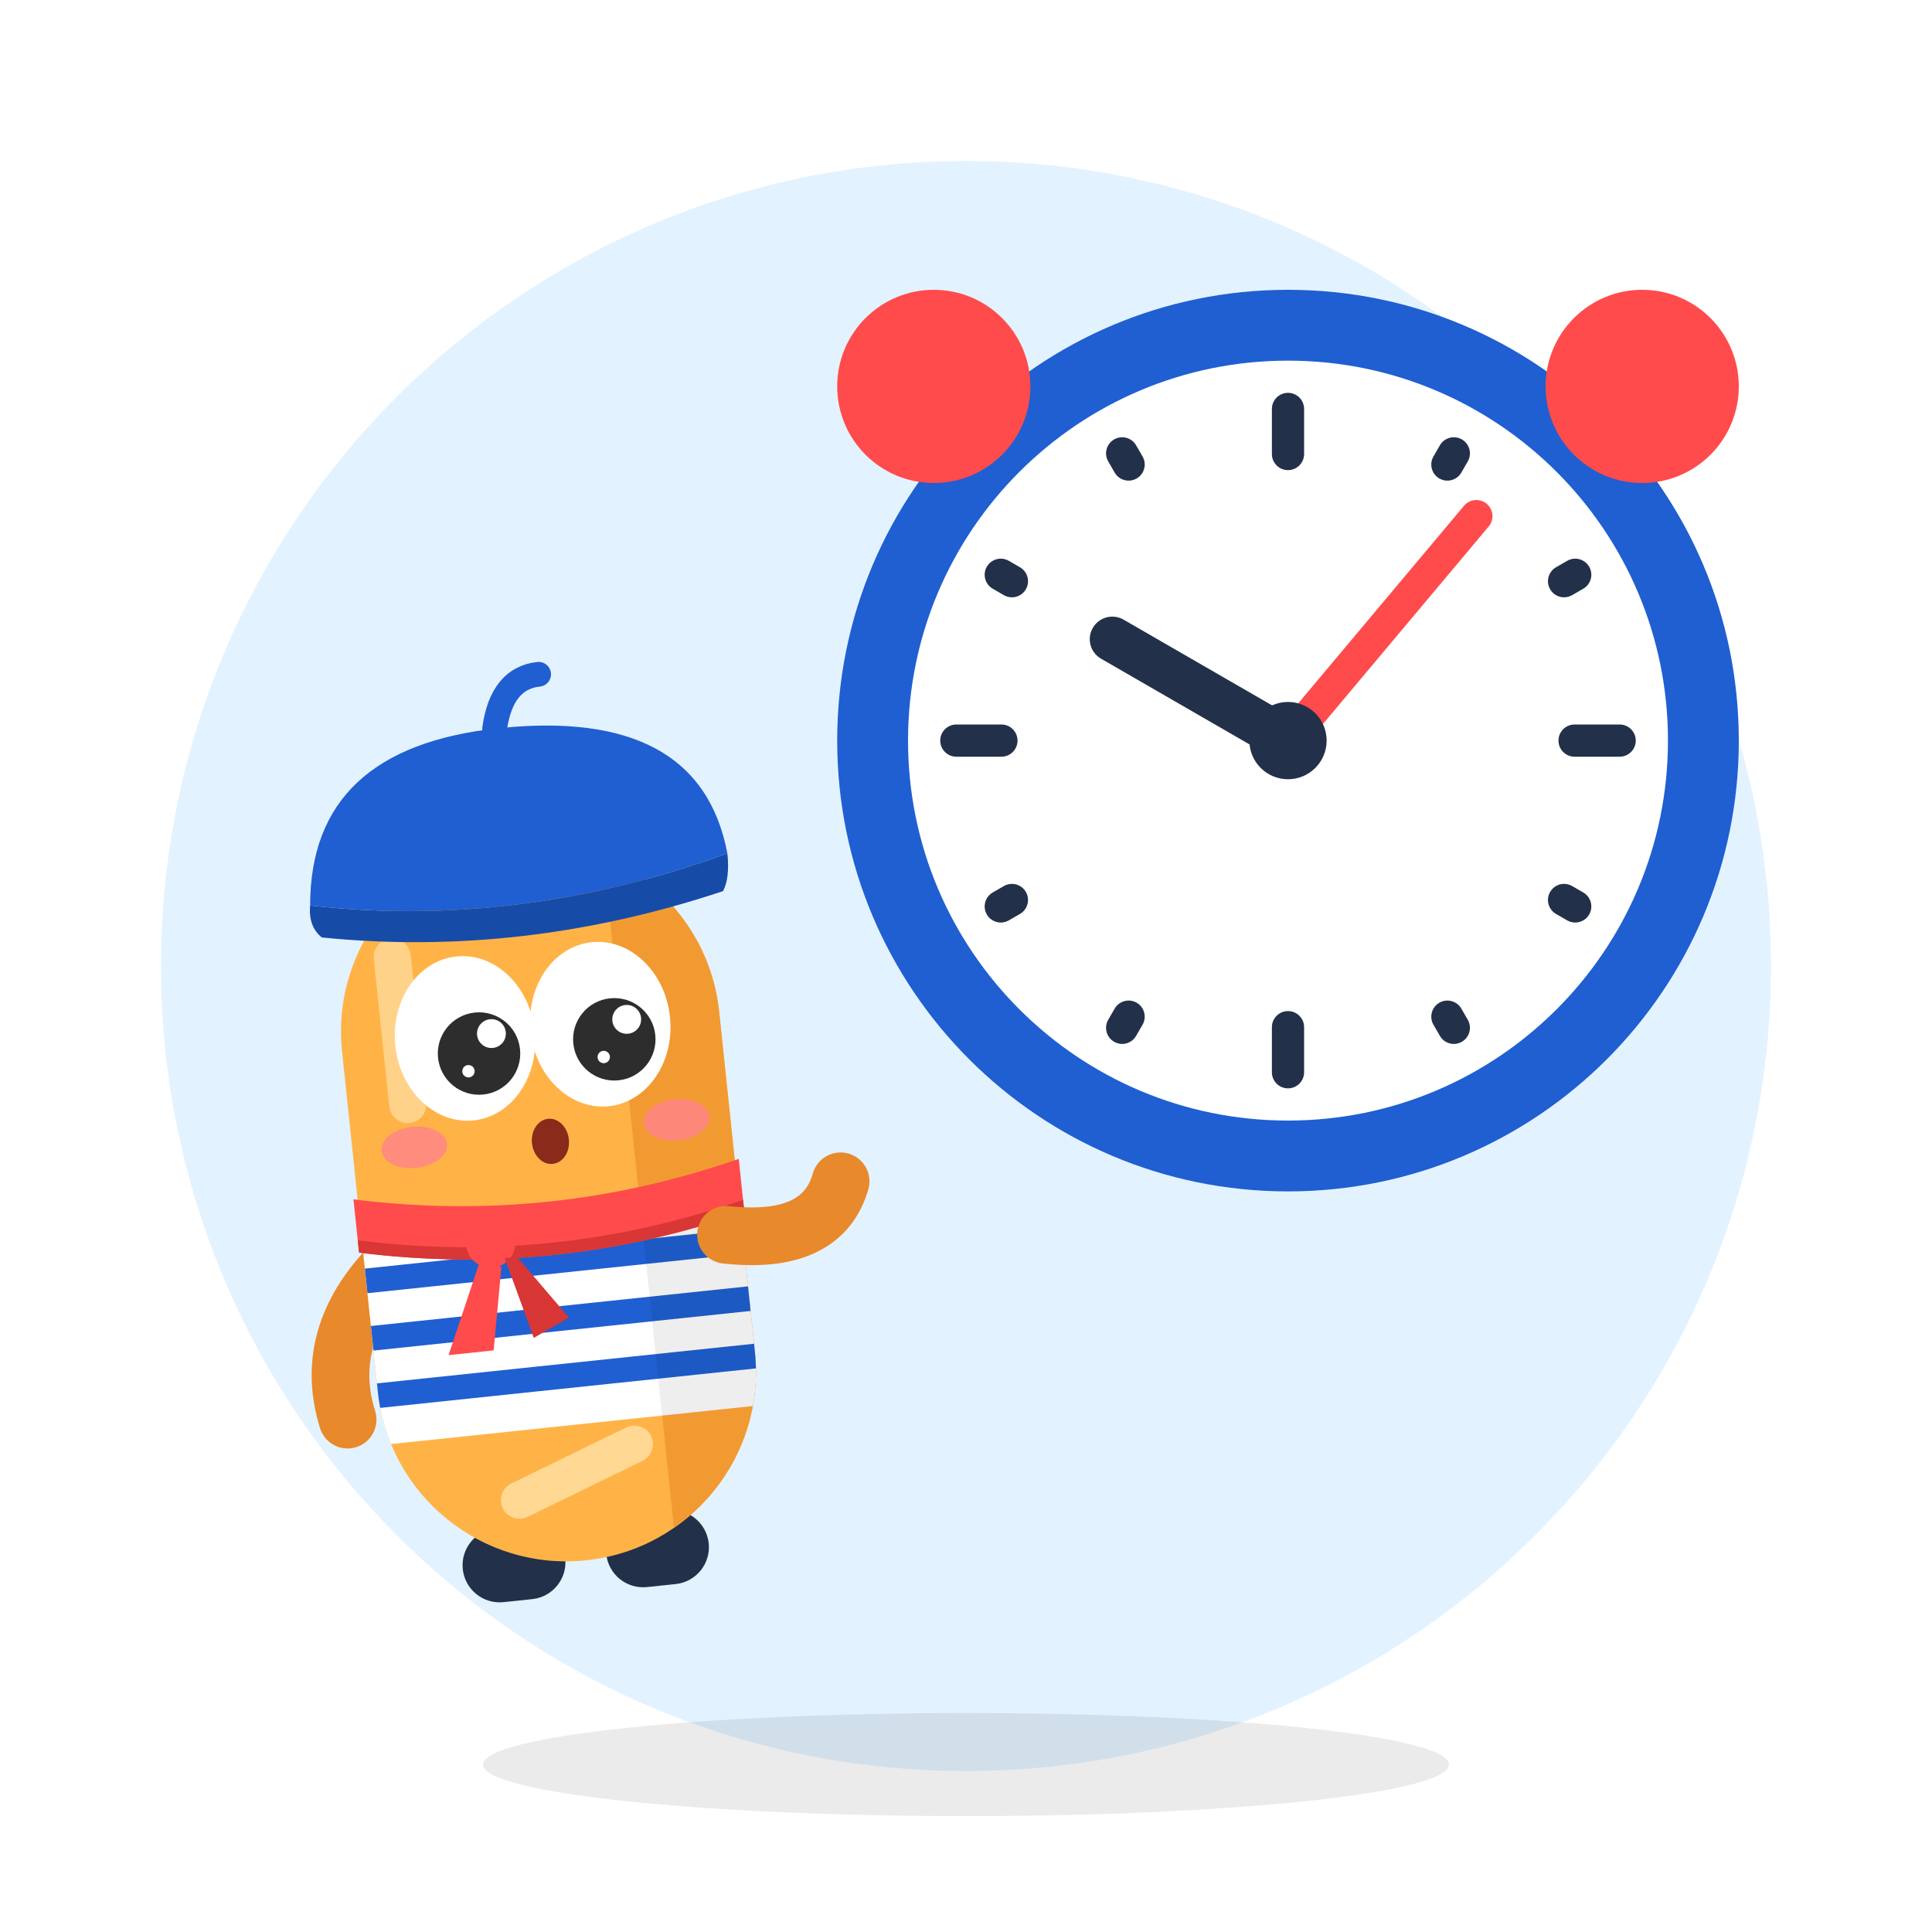
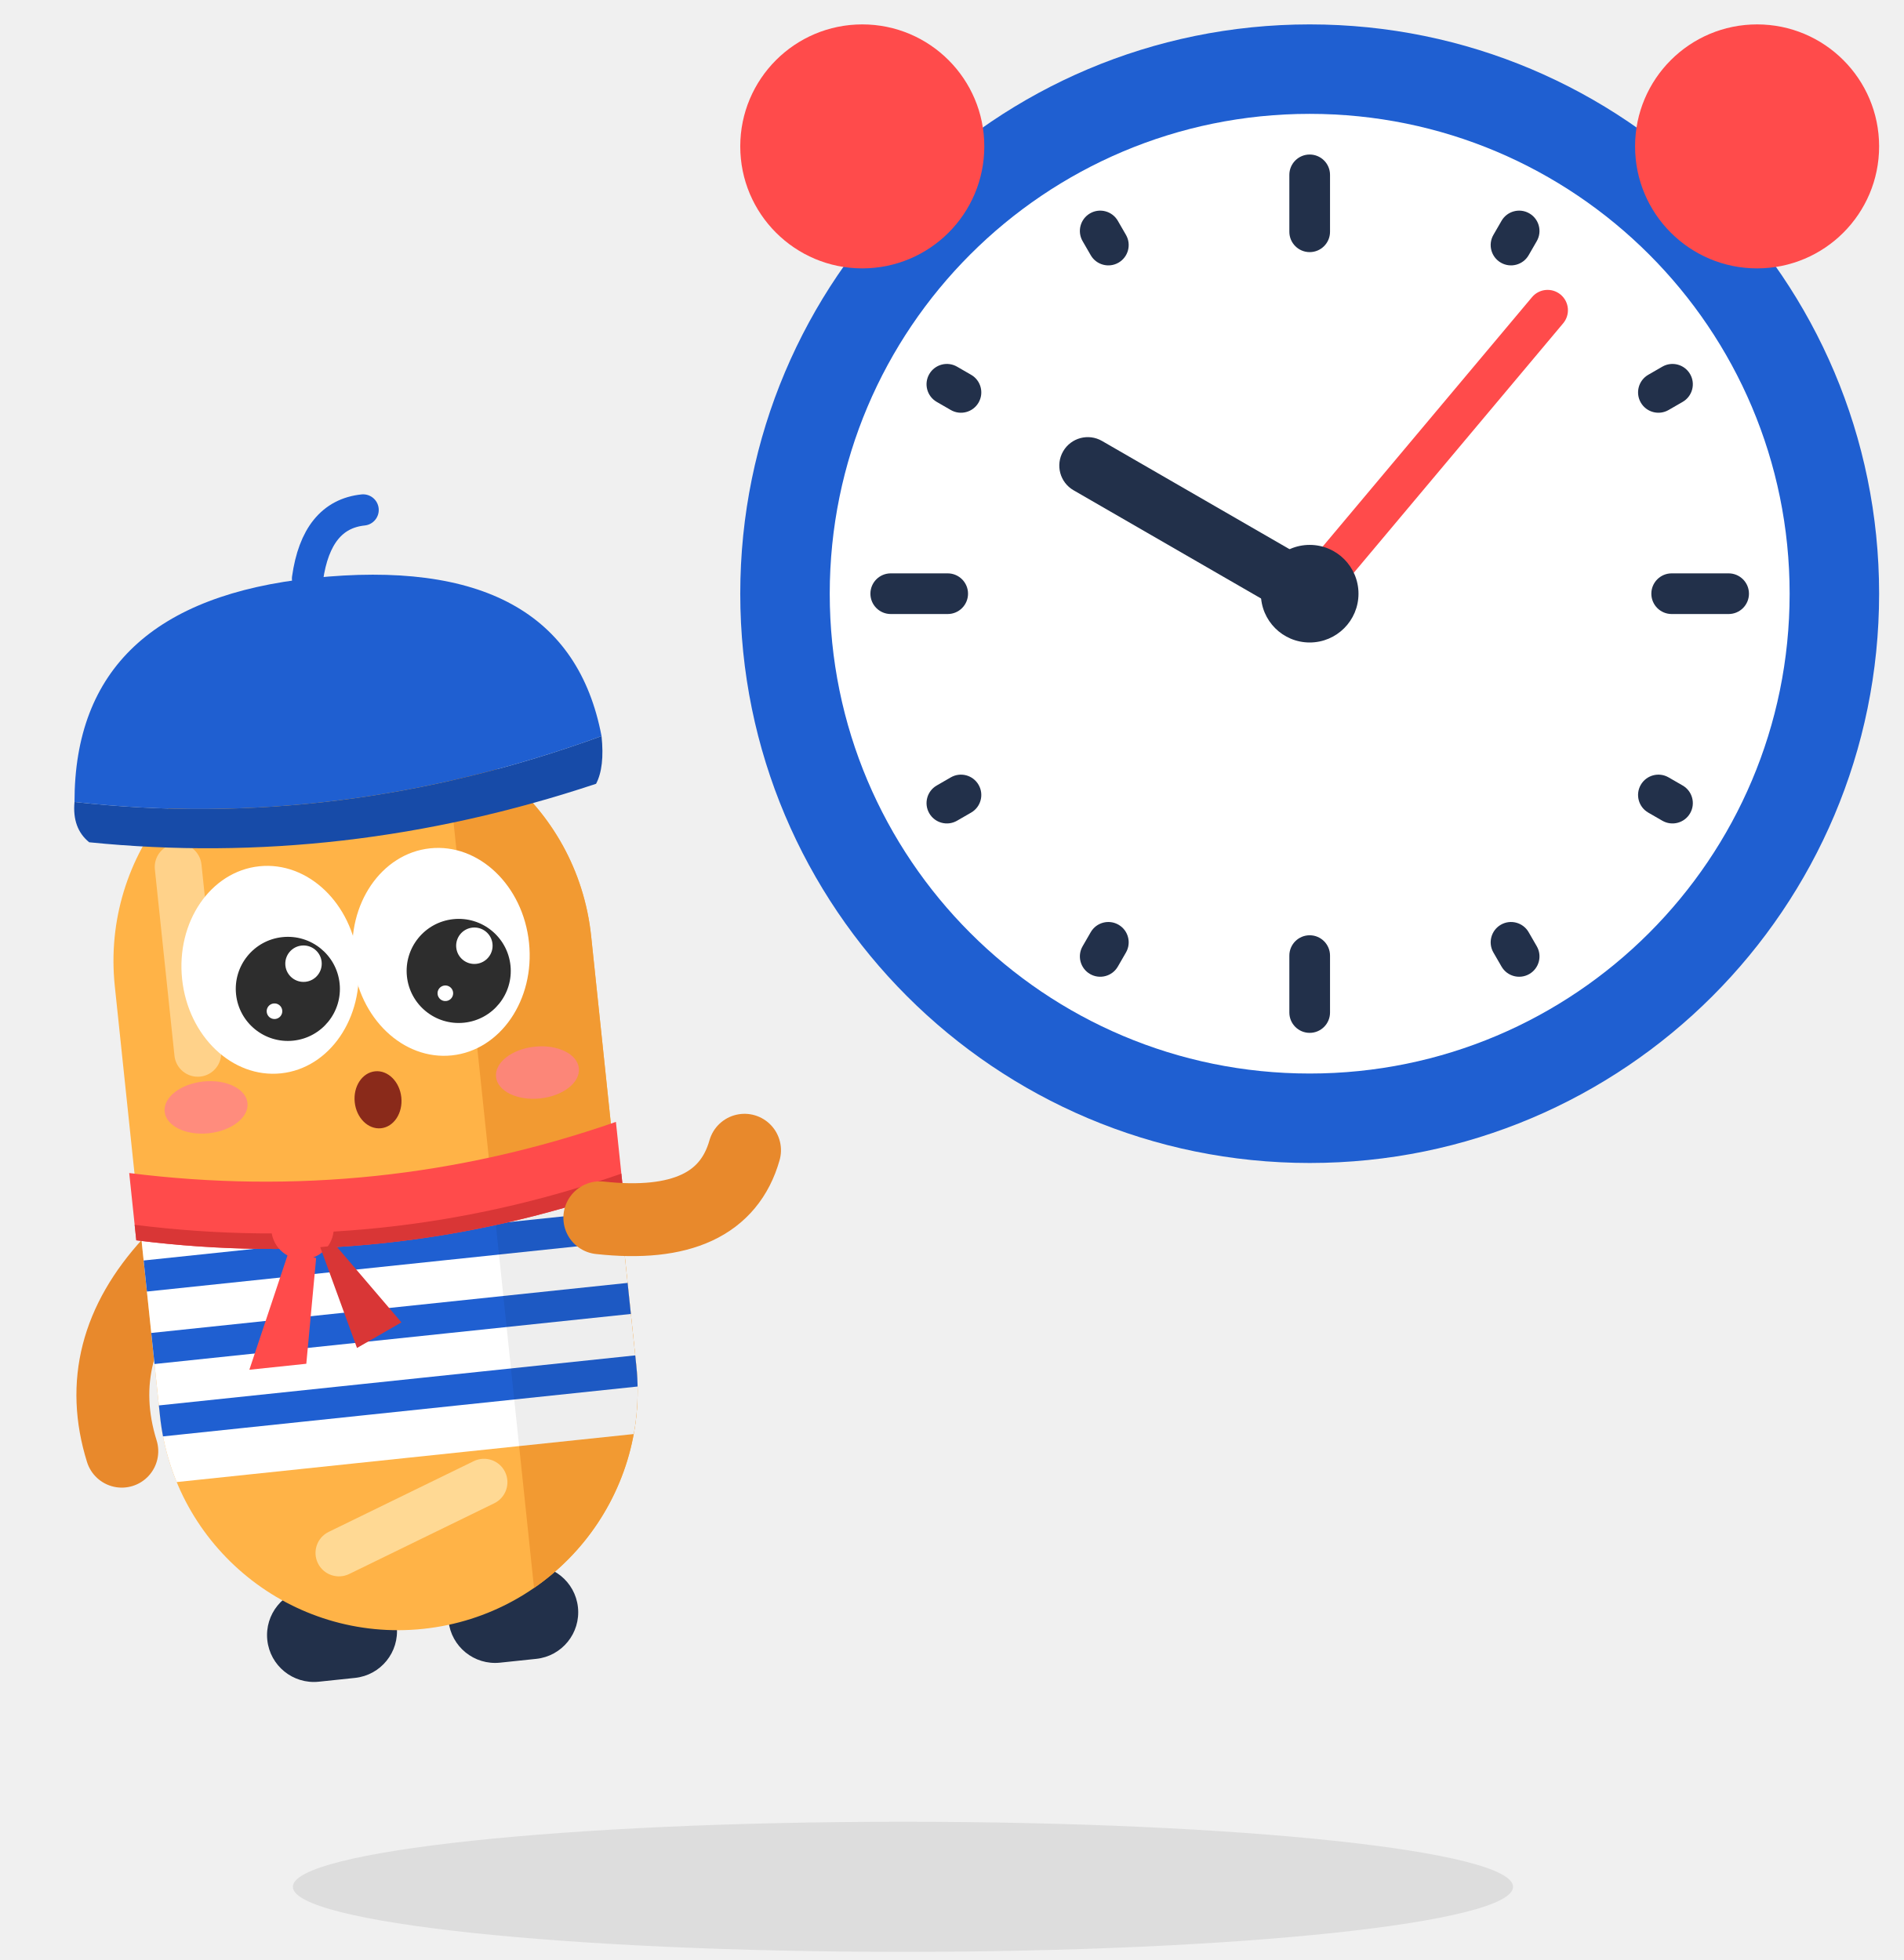
- <svg xmlns="http://www.w3.org/2000/svg" viewBox="0 0 600 600" width="600" height="600">
-   <rect width="600" height="600" fill="#ffffff" />
-   <circle cx="300" cy="300" r="250" fill="#e3f2ff" />
+ <svg xmlns="http://www.w3.org/2000/svg" viewBox="78 84 468 482" width="468" height="482">
  <ellipse cx="300" cy="548" rx="150" ry="16" fill="#000" opacity=".08" />
  <g transform="translate(400 230)">
    <circle r="140" fill="#1f5fd1" />
    <circle r="118" fill="#fff" />
    <rect x="-5" y="-108" width="10" height="24" rx="5" fill="#22304a" transform="rotate(0)" />
    <rect x="-5" y="-108" width="10" height="14" rx="5" fill="#22304a" transform="rotate(30)" />
    <rect x="-5" y="-108" width="10" height="14" rx="5" fill="#22304a" transform="rotate(60)" />
    <rect x="-5" y="-108" width="10" height="24" rx="5" fill="#22304a" transform="rotate(90)" />
    <rect x="-5" y="-108" width="10" height="14" rx="5" fill="#22304a" transform="rotate(120)" />
    <rect x="-5" y="-108" width="10" height="14" rx="5" fill="#22304a" transform="rotate(150)" />
    <rect x="-5" y="-108" width="10" height="24" rx="5" fill="#22304a" transform="rotate(180)" />
    <rect x="-5" y="-108" width="10" height="14" rx="5" fill="#22304a" transform="rotate(210)" />
    <rect x="-5" y="-108" width="10" height="14" rx="5" fill="#22304a" transform="rotate(240)" />
    <rect x="-5" y="-108" width="10" height="24" rx="5" fill="#22304a" transform="rotate(270)" />
    <rect x="-5" y="-108" width="10" height="14" rx="5" fill="#22304a" transform="rotate(300)" />
    <rect x="-5" y="-108" width="10" height="14" rx="5" fill="#22304a" transform="rotate(330)" />
    <rect x="-7" y="-70" width="14" height="78" rx="7" fill="#22304a" transform="rotate(-60)" />
    <rect x="-5" y="-96" width="10" height="104" rx="5" fill="#ff4b4b" transform="rotate(40)" />
    <circle r="12" fill="#22304a" />
    <circle cx="-110" cy="-110" r="30" fill="#ff4b4b" />
    <circle cx="110" cy="-110" r="30" fill="#ff4b4b" />
  </g>
  <g transform="translate(170 370) scale(0.64) rotate(-6)">
    <defs>
      <clipPath id="b8">
        <rect x="-92" y="-170" width="184" height="350" rx="92" />
      </clipPath>
    </defs>
    <rect x="-60" y="160" width="50" height="36" rx="18" fill="#22304a" />
    <rect x="10" y="160" width="50" height="36" rx="18" fill="#22304a" />
    <path d="M-82 30 Q-116 60 -108 100" fill="none" stroke="#e8892c" stroke-width="28" stroke-linecap="round" />
    <g clip-path="url(#b8)">
      <rect x="-92" y="-170" width="184" height="350" fill="#ffb347" />
      <rect x="44" y="-170" width="60" height="350" fill="#f29a32" />
      <rect x="-72" y="-130" width="18" height="90" rx="9" fill="#ffd28a" />
      <rect x="-92" y="10" width="184" height="104" fill="#ffffff" />
      <rect x="-92" y="28" width="184" height="12" fill="#1f5fd1" />
      <rect x="-92" y="56" width="184" height="12" fill="#1f5fd1" />
      <rect x="-92" y="84" width="184" height="12" fill="#1f5fd1" />
      <rect x="44" y="10" width="60" height="104" fill="#000" opacity=".07" />
      <rect x="-40" y="128" width="80" height="18" rx="9" fill="#ffd994" transform="rotate(-20 0 137)" />
    </g>
    <ellipse cx="-32" cy="-78" rx="34" ry="40" fill="#ffffff" />
    <ellipse cx="34" cy="-78" rx="34" ry="40" fill="#ffffff" />
    <circle cx="-26" cy="-70" r="20" fill="#2d2d2d" />
    <circle cx="40" cy="-70" r="20" fill="#2d2d2d" />
    <circle cx="-19" cy="-79" r="7" fill="#ffffff" />
    <circle cx="47" cy="-79" r="7" fill="#ffffff" />
    <circle cx="-32" cy="-62" r="3" fill="#ffffff" />
    <circle cx="34" cy="-62" r="3" fill="#ffffff" />
    <ellipse cx="-62" cy="-28" rx="16" ry="10" fill="#ff7f8f" opacity=".75" />
    <ellipse cx="66" cy="-28" rx="16" ry="10" fill="#ff7f8f" opacity=".75" />
    <ellipse cx="4" cy="-24" rx="9" ry="11" fill="#8a2a1a" />
    <path d="M-94 -6 Q0 16 94 -6 V20 Q0 42 -94 20 Z" fill="#ff4b4b" />
    <path d="M-94 14 Q0 36 94 14 V20 Q0 42 -94 20 Z" fill="#d93636" />
    <circle cx="-30" cy="22" r="12" fill="#ff4b4b" />
    <path d="M-36 30 L-56 74 L-34 74 L-26 34 Z" fill="#ff4b4b" />
    <path d="M-24 30 L-14 70 L4 62 L-18 30 Z" fill="#d93636" />
    <path d="M-100 -150 Q-92 -226 0 -226 Q98 -226 104 -154 Q0 -128 -100 -150 Z" fill="#1f5fd1" />
    <path d="M-100 -150 Q0 -128 104 -154 Q104 -142 100 -136 Q0 -114 -96 -134 Q-102 -140 -100 -150 Z" fill="#174ba8" />
    <path d="M-2 -226 Q4 -250 22 -250" fill="none" stroke="#1f5fd1" stroke-width="12" stroke-linecap="round" />
    <path d="M84 30 Q130 40 142 10" fill="none" stroke="#e8892c" stroke-width="28" stroke-linecap="round" />
  </g>
</svg>
